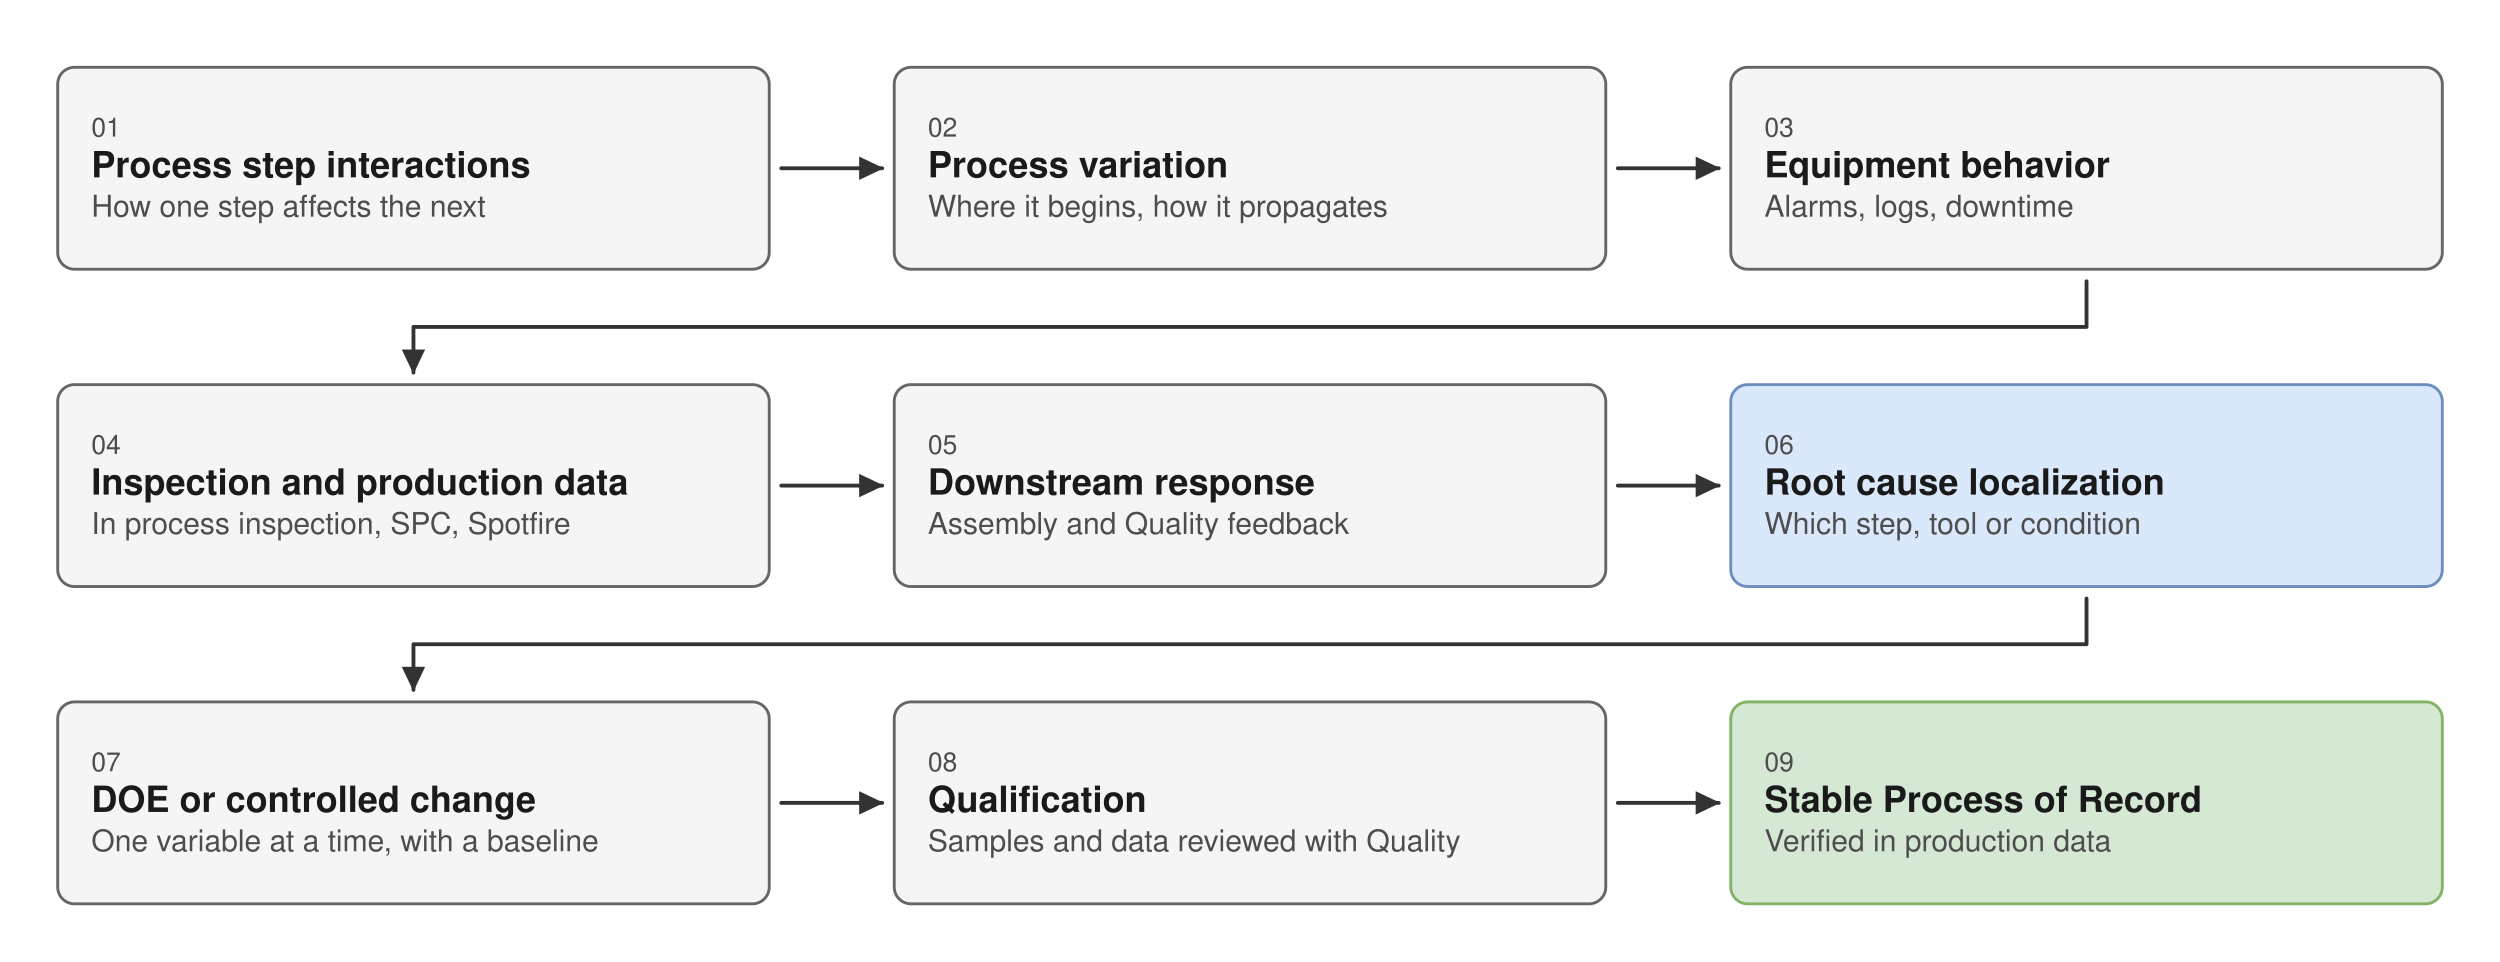
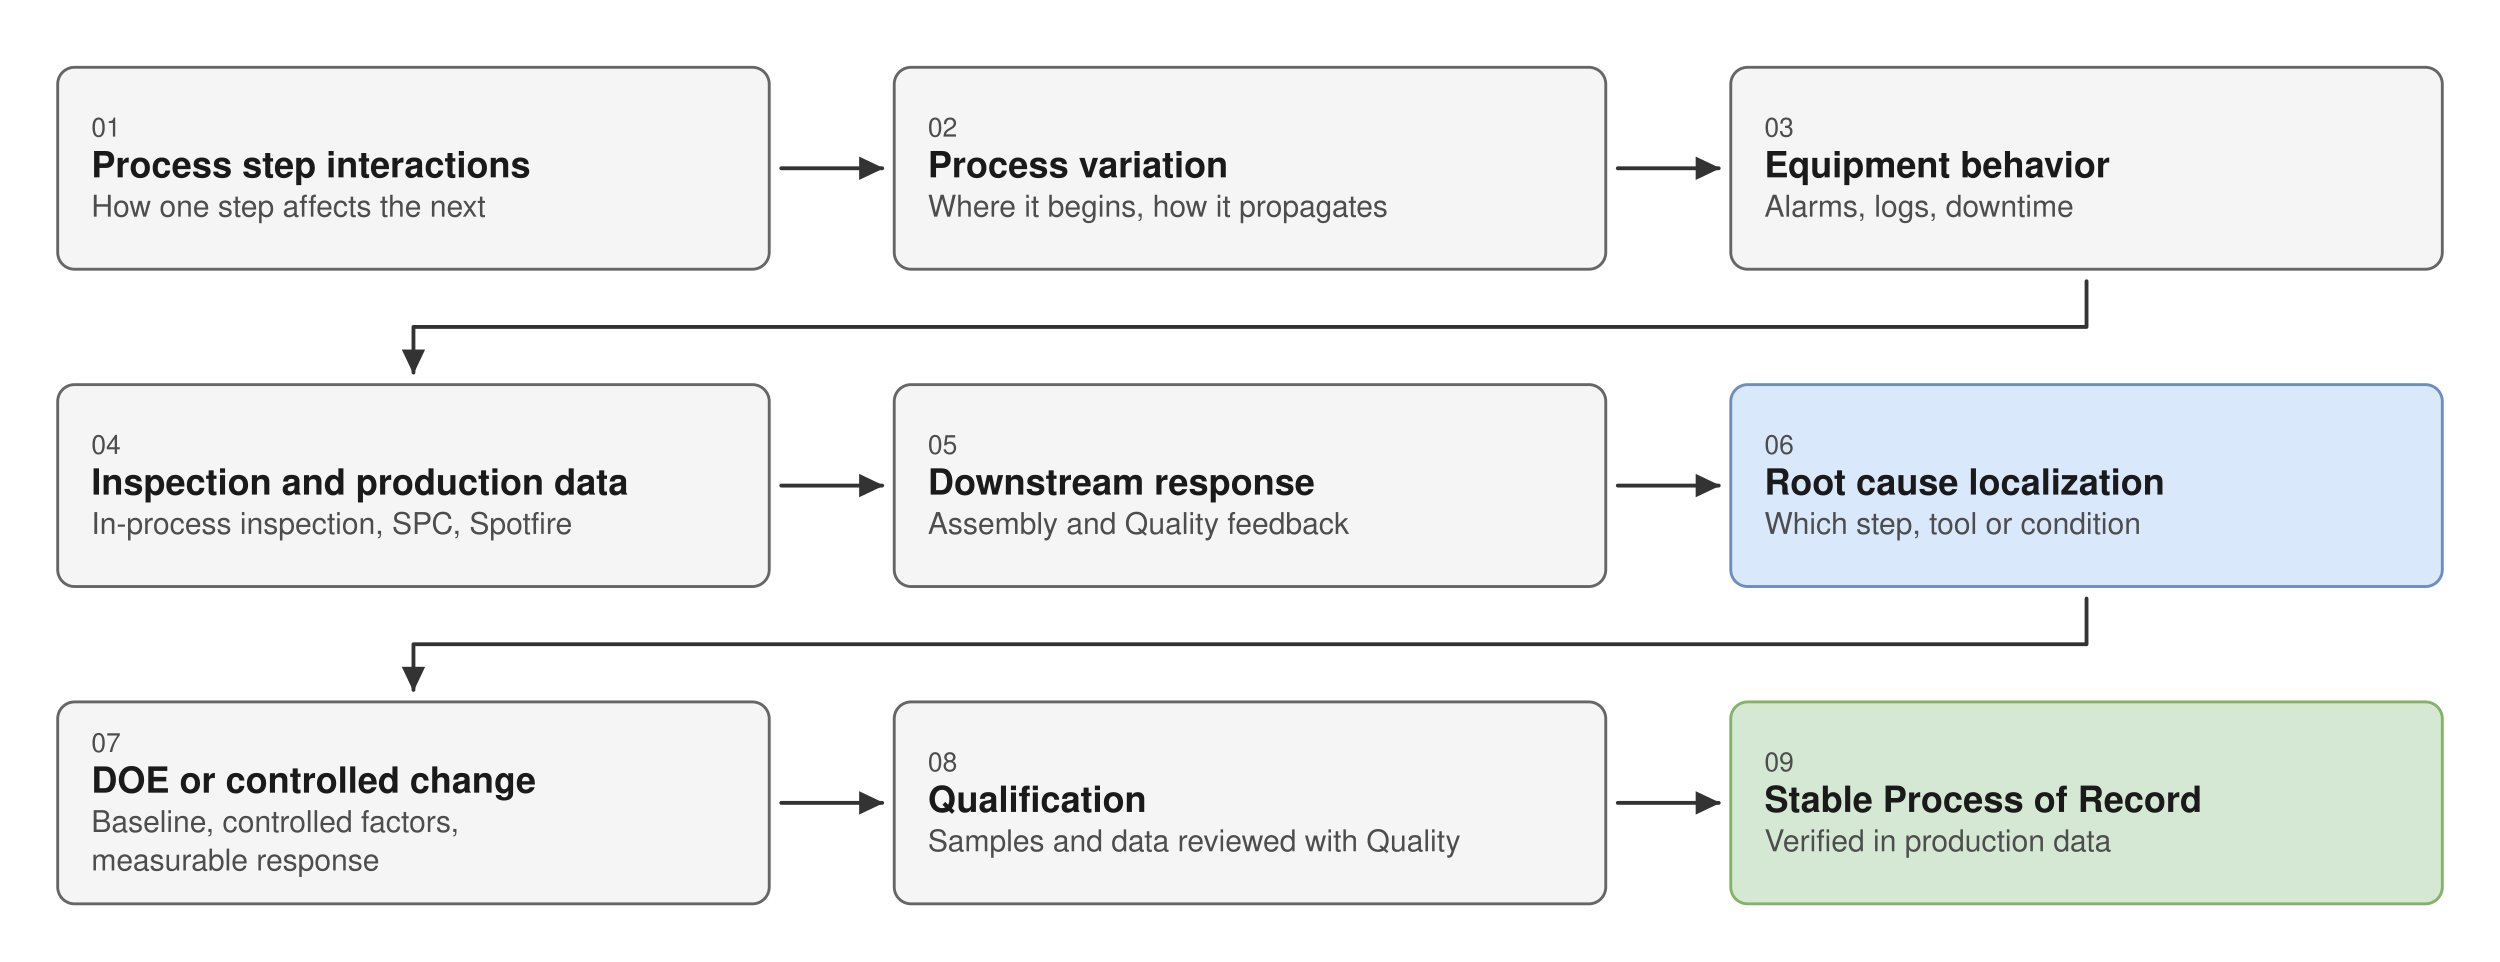
<svg xmlns="http://www.w3.org/2000/svg" viewBox="0 0 1040 400" width="1040" height="400" role="img" aria-labelledby="t d" font-family="Helvetica, Arial, sans-serif">
  <defs>
    <marker id="a_ink" viewBox="0 0 10 10" refX="8.5" refY="5" markerWidth="8" markerHeight="8" orient="auto-start-reverse">
      <path d="M1 1.2 L9 5 L1 8.8 Z" fill="#333333" />
    </marker>
    <marker id="a_teal" viewBox="0 0 10 10" refX="8.5" refY="5" markerWidth="8" markerHeight="8" orient="auto-start-reverse">
      <path d="M1 1.2 L9 5 L1 8.8 Z" fill="#3d6fa5" />
    </marker>
    <marker id="a_rust" viewBox="0 0 10 10" refX="8.5" refY="5" markerWidth="8" markerHeight="8" orient="auto-start-reverse">
      <path d="M1 1.2 L9 5 L1 8.8 Z" fill="#c47f00" />
    </marker>
    <marker id="a_mute" viewBox="0 0 10 10" refX="8.5" refY="5" markerWidth="8" markerHeight="8" orient="auto-start-reverse">
      <path d="M1 1.2 L9 5 L1 8.8 Z" fill="#4d4d4d" />
    </marker>
    <marker id="a_good" viewBox="0 0 10 10" refX="8.5" refY="5" markerWidth="8" markerHeight="8" orient="auto-start-reverse">
      <path d="M1 1.2 L9 5 L1 8.8 Z" fill="#4d8a3f" />
    </marker>
  </defs>
  <rect x="24" y="28" width="296" height="84" rx="7" fill="#f5f5f5" stroke="#666666" stroke-width="1.2" />
  <text x="38" y="56.84" font-size="11.0" font-weight="400" fill="#4d4d4d" text-anchor="start">01</text>
  <text x="38" y="73.76" font-size="15" font-weight="700" fill="#1a1a1a" text-anchor="start">Process step interactions</text>
  <text x="38" y="90.12" font-size="12.5" font-weight="400" fill="#4d4d4d" text-anchor="start">How one step affects the next</text>
  <path d="M325 70 L367 70" fill="none" stroke="#333333" stroke-width="1.6" stroke-linejoin="round" stroke-linecap="round" marker-end="url(#a_ink)" />
  <rect x="372" y="28" width="296" height="84" rx="7" fill="#f5f5f5" stroke="#666666" stroke-width="1.2" />
  <text x="386" y="56.84" font-size="11.0" font-weight="400" fill="#4d4d4d" text-anchor="start">02</text>
  <text x="386" y="73.76" font-size="15" font-weight="700" fill="#1a1a1a" text-anchor="start">Process variation</text>
  <text x="386" y="90.12" font-size="12.5" font-weight="400" fill="#4d4d4d" text-anchor="start">Where it begins, how it propagates</text>
  <path d="M673 70 L715 70" fill="none" stroke="#333333" stroke-width="1.6" stroke-linejoin="round" stroke-linecap="round" marker-end="url(#a_ink)" />
  <rect x="720" y="28" width="296" height="84" rx="7" fill="#f5f5f5" stroke="#666666" stroke-width="1.2" />
  <text x="734" y="56.84" font-size="11.0" font-weight="400" fill="#4d4d4d" text-anchor="start">03</text>
  <text x="734" y="73.76" font-size="15" font-weight="700" fill="#1a1a1a" text-anchor="start">Equipment behavior</text>
  <text x="734" y="90.12" font-size="12.5" font-weight="400" fill="#4d4d4d" text-anchor="start">Alarms, logs, downtime</text>
  <rect x="24" y="160" width="296" height="84" rx="7" fill="#f5f5f5" stroke="#666666" stroke-width="1.2" />
  <text x="38" y="188.84" font-size="11.0" font-weight="400" fill="#4d4d4d" text-anchor="start">04</text>
  <text x="38" y="205.76" font-size="15" font-weight="700" fill="#1a1a1a" text-anchor="start">Inspection and production data</text>
-   <text x="38" y="222.12" font-size="12.5" font-weight="400" fill="#4d4d4d" text-anchor="start">In process inspection, SPC, Spotfire</text>
+   <text x="38" y="222.12" font-size="12.5" font-weight="400" fill="#4d4d4d" text-anchor="start">In-process inspection, SPC, Spotfire</text>
  <path d="M325 202 L367 202" fill="none" stroke="#333333" stroke-width="1.6" stroke-linejoin="round" stroke-linecap="round" marker-end="url(#a_ink)" />
  <rect x="372" y="160" width="296" height="84" rx="7" fill="#f5f5f5" stroke="#666666" stroke-width="1.2" />
  <text x="386" y="188.84" font-size="11.0" font-weight="400" fill="#4d4d4d" text-anchor="start">05</text>
  <text x="386" y="205.76" font-size="15" font-weight="700" fill="#1a1a1a" text-anchor="start">Downstream response</text>
  <text x="386" y="222.12" font-size="12.5" font-weight="400" fill="#4d4d4d" text-anchor="start">Assembly and Quality feedback</text>
  <path d="M673 202 L715 202" fill="none" stroke="#333333" stroke-width="1.6" stroke-linejoin="round" stroke-linecap="round" marker-end="url(#a_ink)" />
  <rect x="720" y="160" width="296" height="84" rx="7" fill="#dae8fc" stroke="#6c8ebf" stroke-width="1.2" />
  <text x="734" y="188.84" font-size="11.0" font-weight="400" fill="#4d4d4d" text-anchor="start">06</text>
  <text x="734" y="205.76" font-size="15" font-weight="700" fill="#1a1a1a" text-anchor="start">Root cause localization</text>
  <text x="734" y="222.12" font-size="12.5" font-weight="400" fill="#4d4d4d" text-anchor="start">Which step, tool or condition</text>
  <rect x="24" y="292" width="296" height="84" rx="7" fill="#f5f5f5" stroke="#666666" stroke-width="1.2" />
-   <text x="38" y="320.84" font-size="11.0" font-weight="400" fill="#4d4d4d" text-anchor="start">07</text>
-   <text x="38" y="337.76" font-size="15" font-weight="700" fill="#1a1a1a" text-anchor="start">DOE or controlled change</text>
-   <text x="38" y="354.12" font-size="12.5" font-weight="400" fill="#4d4d4d" text-anchor="start">One variable at a time, with a baseline</text>
+   <text x="38" y="312.84" font-size="11.0" font-weight="400" fill="#4d4d4d" text-anchor="start">07</text>
+   <text x="38" y="329.76" font-size="15" font-weight="700" fill="#1a1a1a" text-anchor="start">DOE or controlled change</text>
+   <text x="38" y="346.12" font-size="12.5" font-weight="400" fill="#4d4d4d" text-anchor="start">Baseline, controlled factors,</text>
+   <text x="38" y="362.12" font-size="12.5" font-weight="400" fill="#4d4d4d" text-anchor="start">measurable response</text>
  <path d="M325 334 L367 334" fill="none" stroke="#333333" stroke-width="1.6" stroke-linejoin="round" stroke-linecap="round" marker-end="url(#a_ink)" />
  <rect x="372" y="292" width="296" height="84" rx="7" fill="#f5f5f5" stroke="#666666" stroke-width="1.2" />
  <text x="386" y="320.84" font-size="11.0" font-weight="400" fill="#4d4d4d" text-anchor="start">08</text>
  <text x="386" y="337.76" font-size="15" font-weight="700" fill="#1a1a1a" text-anchor="start">Qualification</text>
  <text x="386" y="354.12" font-size="12.5" font-weight="400" fill="#4d4d4d" text-anchor="start">Samples and data reviewed with Quality</text>
  <path d="M673 334 L715 334" fill="none" stroke="#333333" stroke-width="1.6" stroke-linejoin="round" stroke-linecap="round" marker-end="url(#a_ink)" />
  <rect x="720" y="292" width="296" height="84" rx="7" fill="#d5e8d4" stroke="#82b366" stroke-width="1.2" />
  <text x="734" y="320.84" font-size="11.0" font-weight="400" fill="#4d4d4d" text-anchor="start">09</text>
  <text x="734" y="337.76" font-size="15" font-weight="700" fill="#1a1a1a" text-anchor="start">Stable Process of Record</text>
  <text x="734" y="354.12" font-size="12.5" font-weight="400" fill="#4d4d4d" text-anchor="start">Verified in production data</text>
  <path d="M868 117 L868 136 L172 136 L172 155" fill="none" stroke="#333333" stroke-width="1.6" stroke-linejoin="round" stroke-linecap="round" marker-end="url(#a_ink)" />
  <path d="M868 249 L868 268 L172 268 L172 287" fill="none" stroke="#333333" stroke-width="1.6" stroke-linejoin="round" stroke-linecap="round" marker-end="url(#a_ink)" />
</svg>
